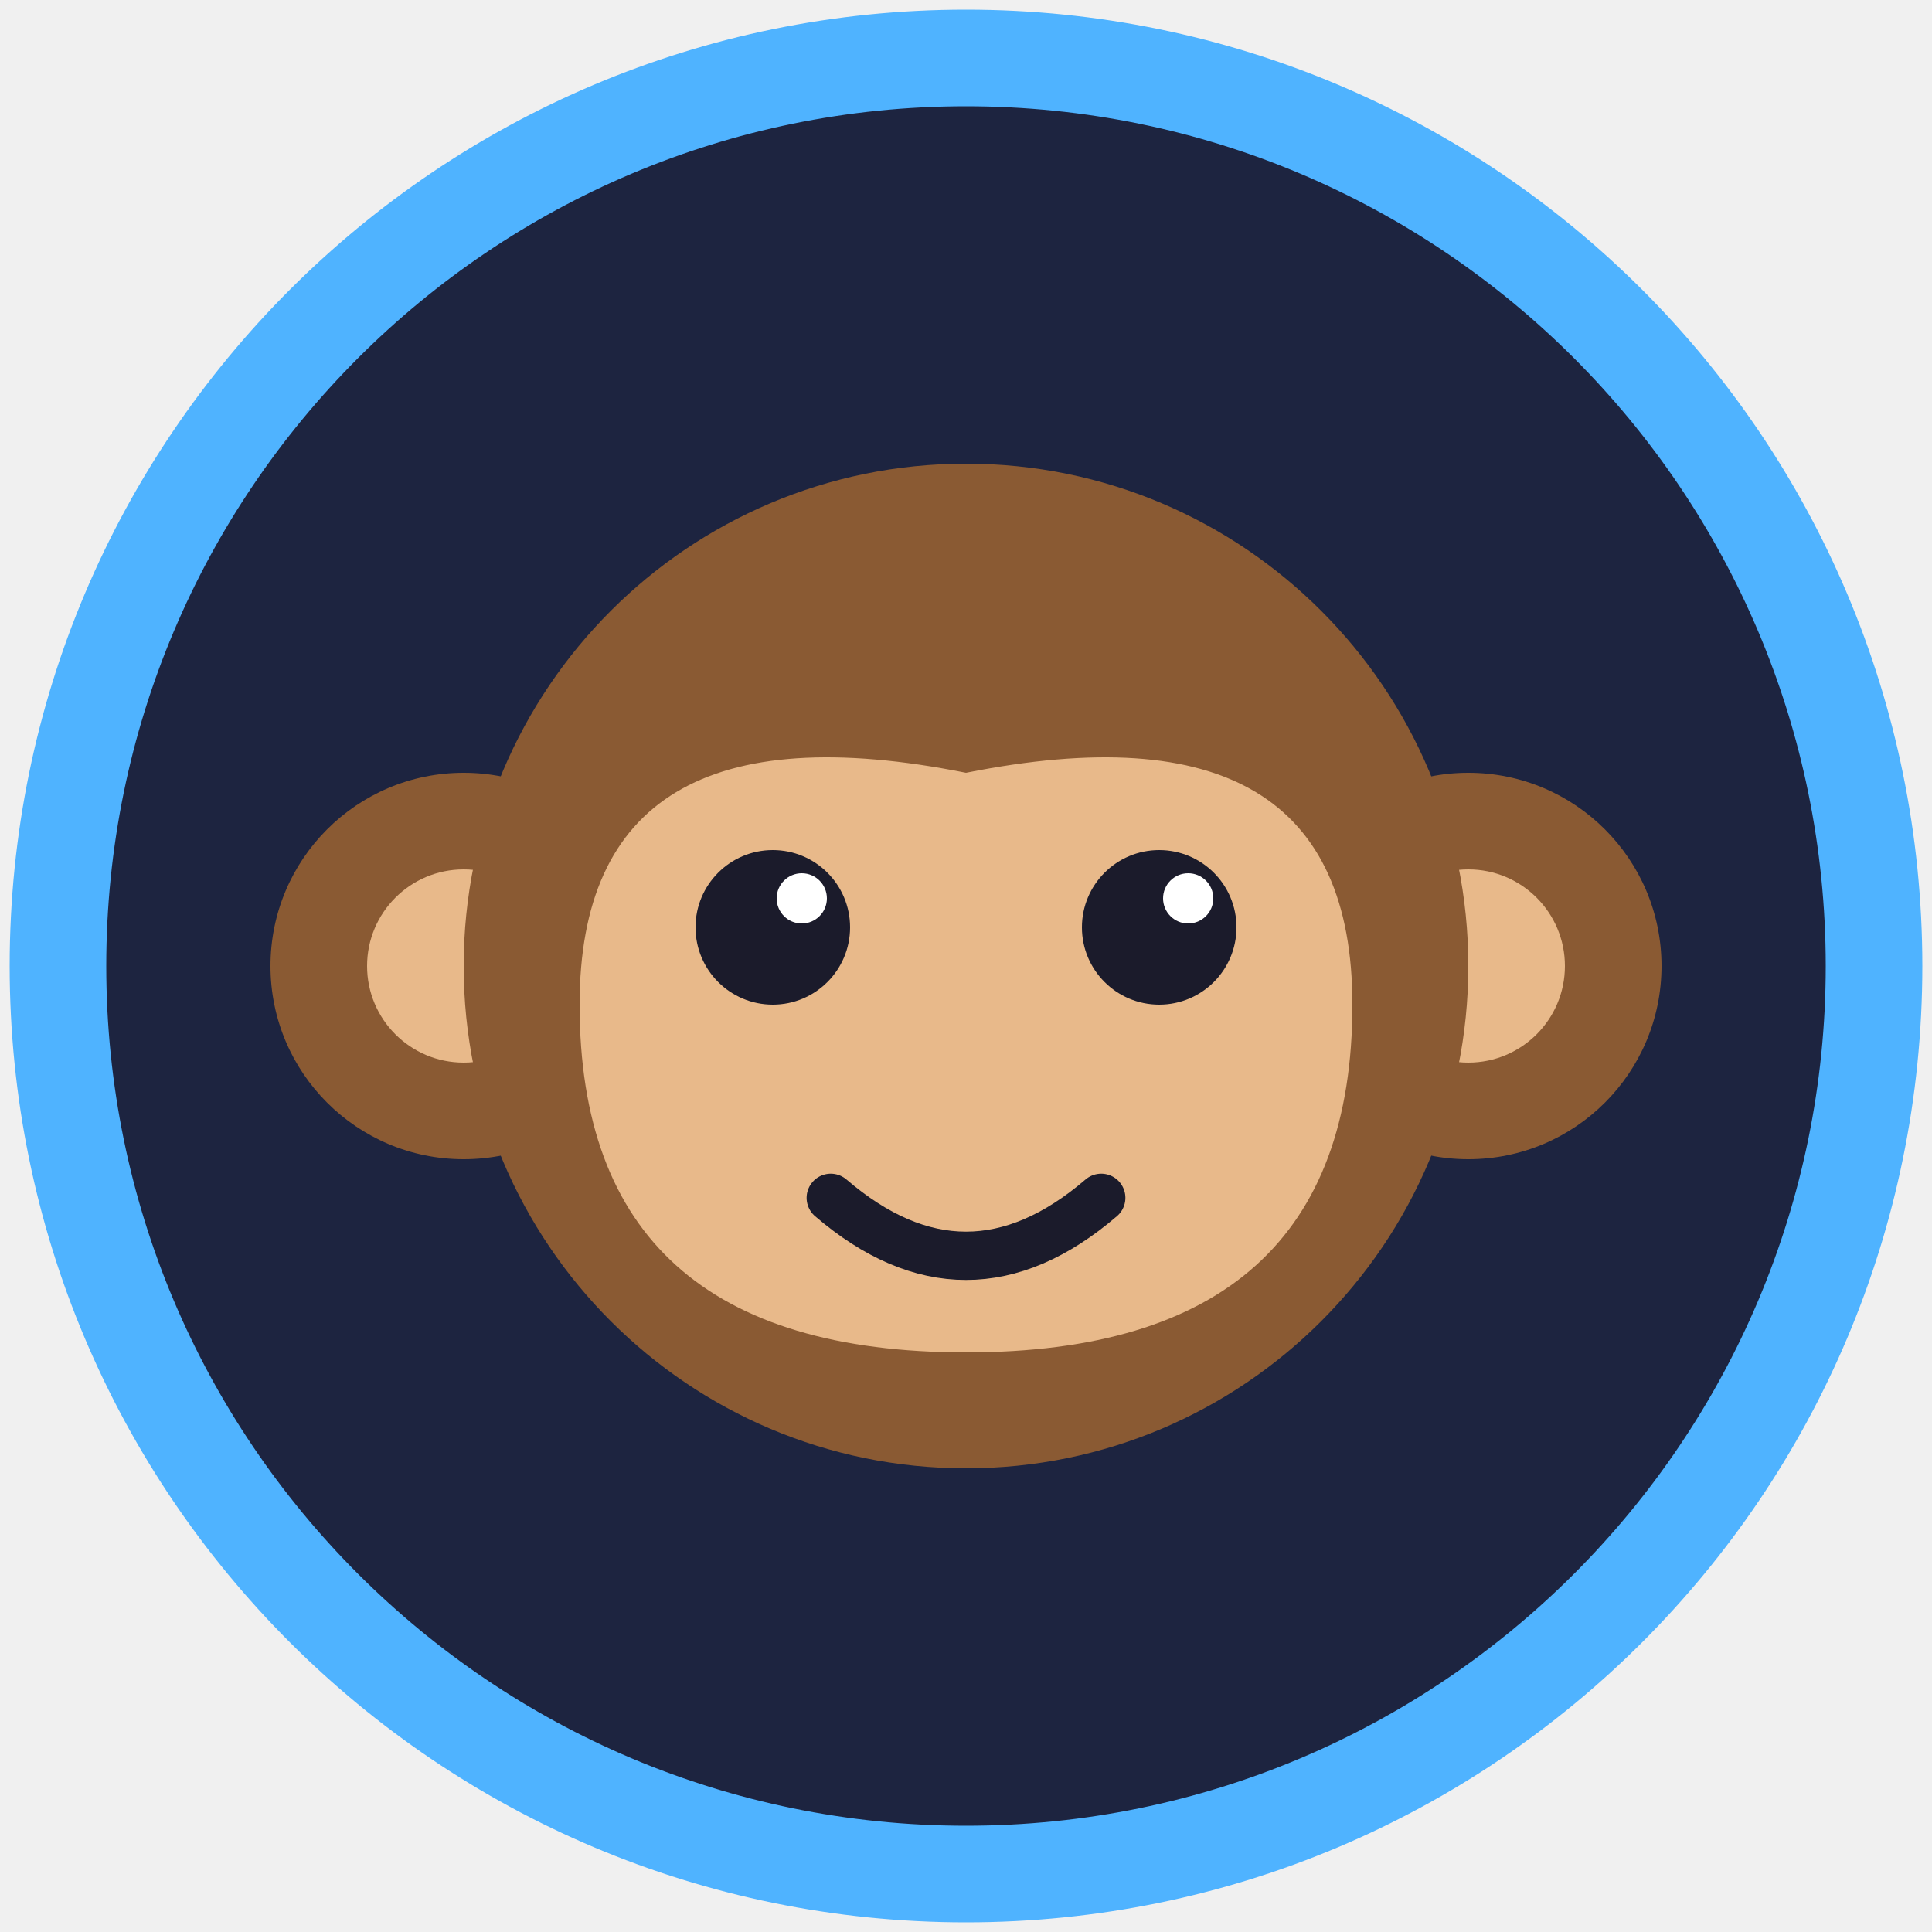
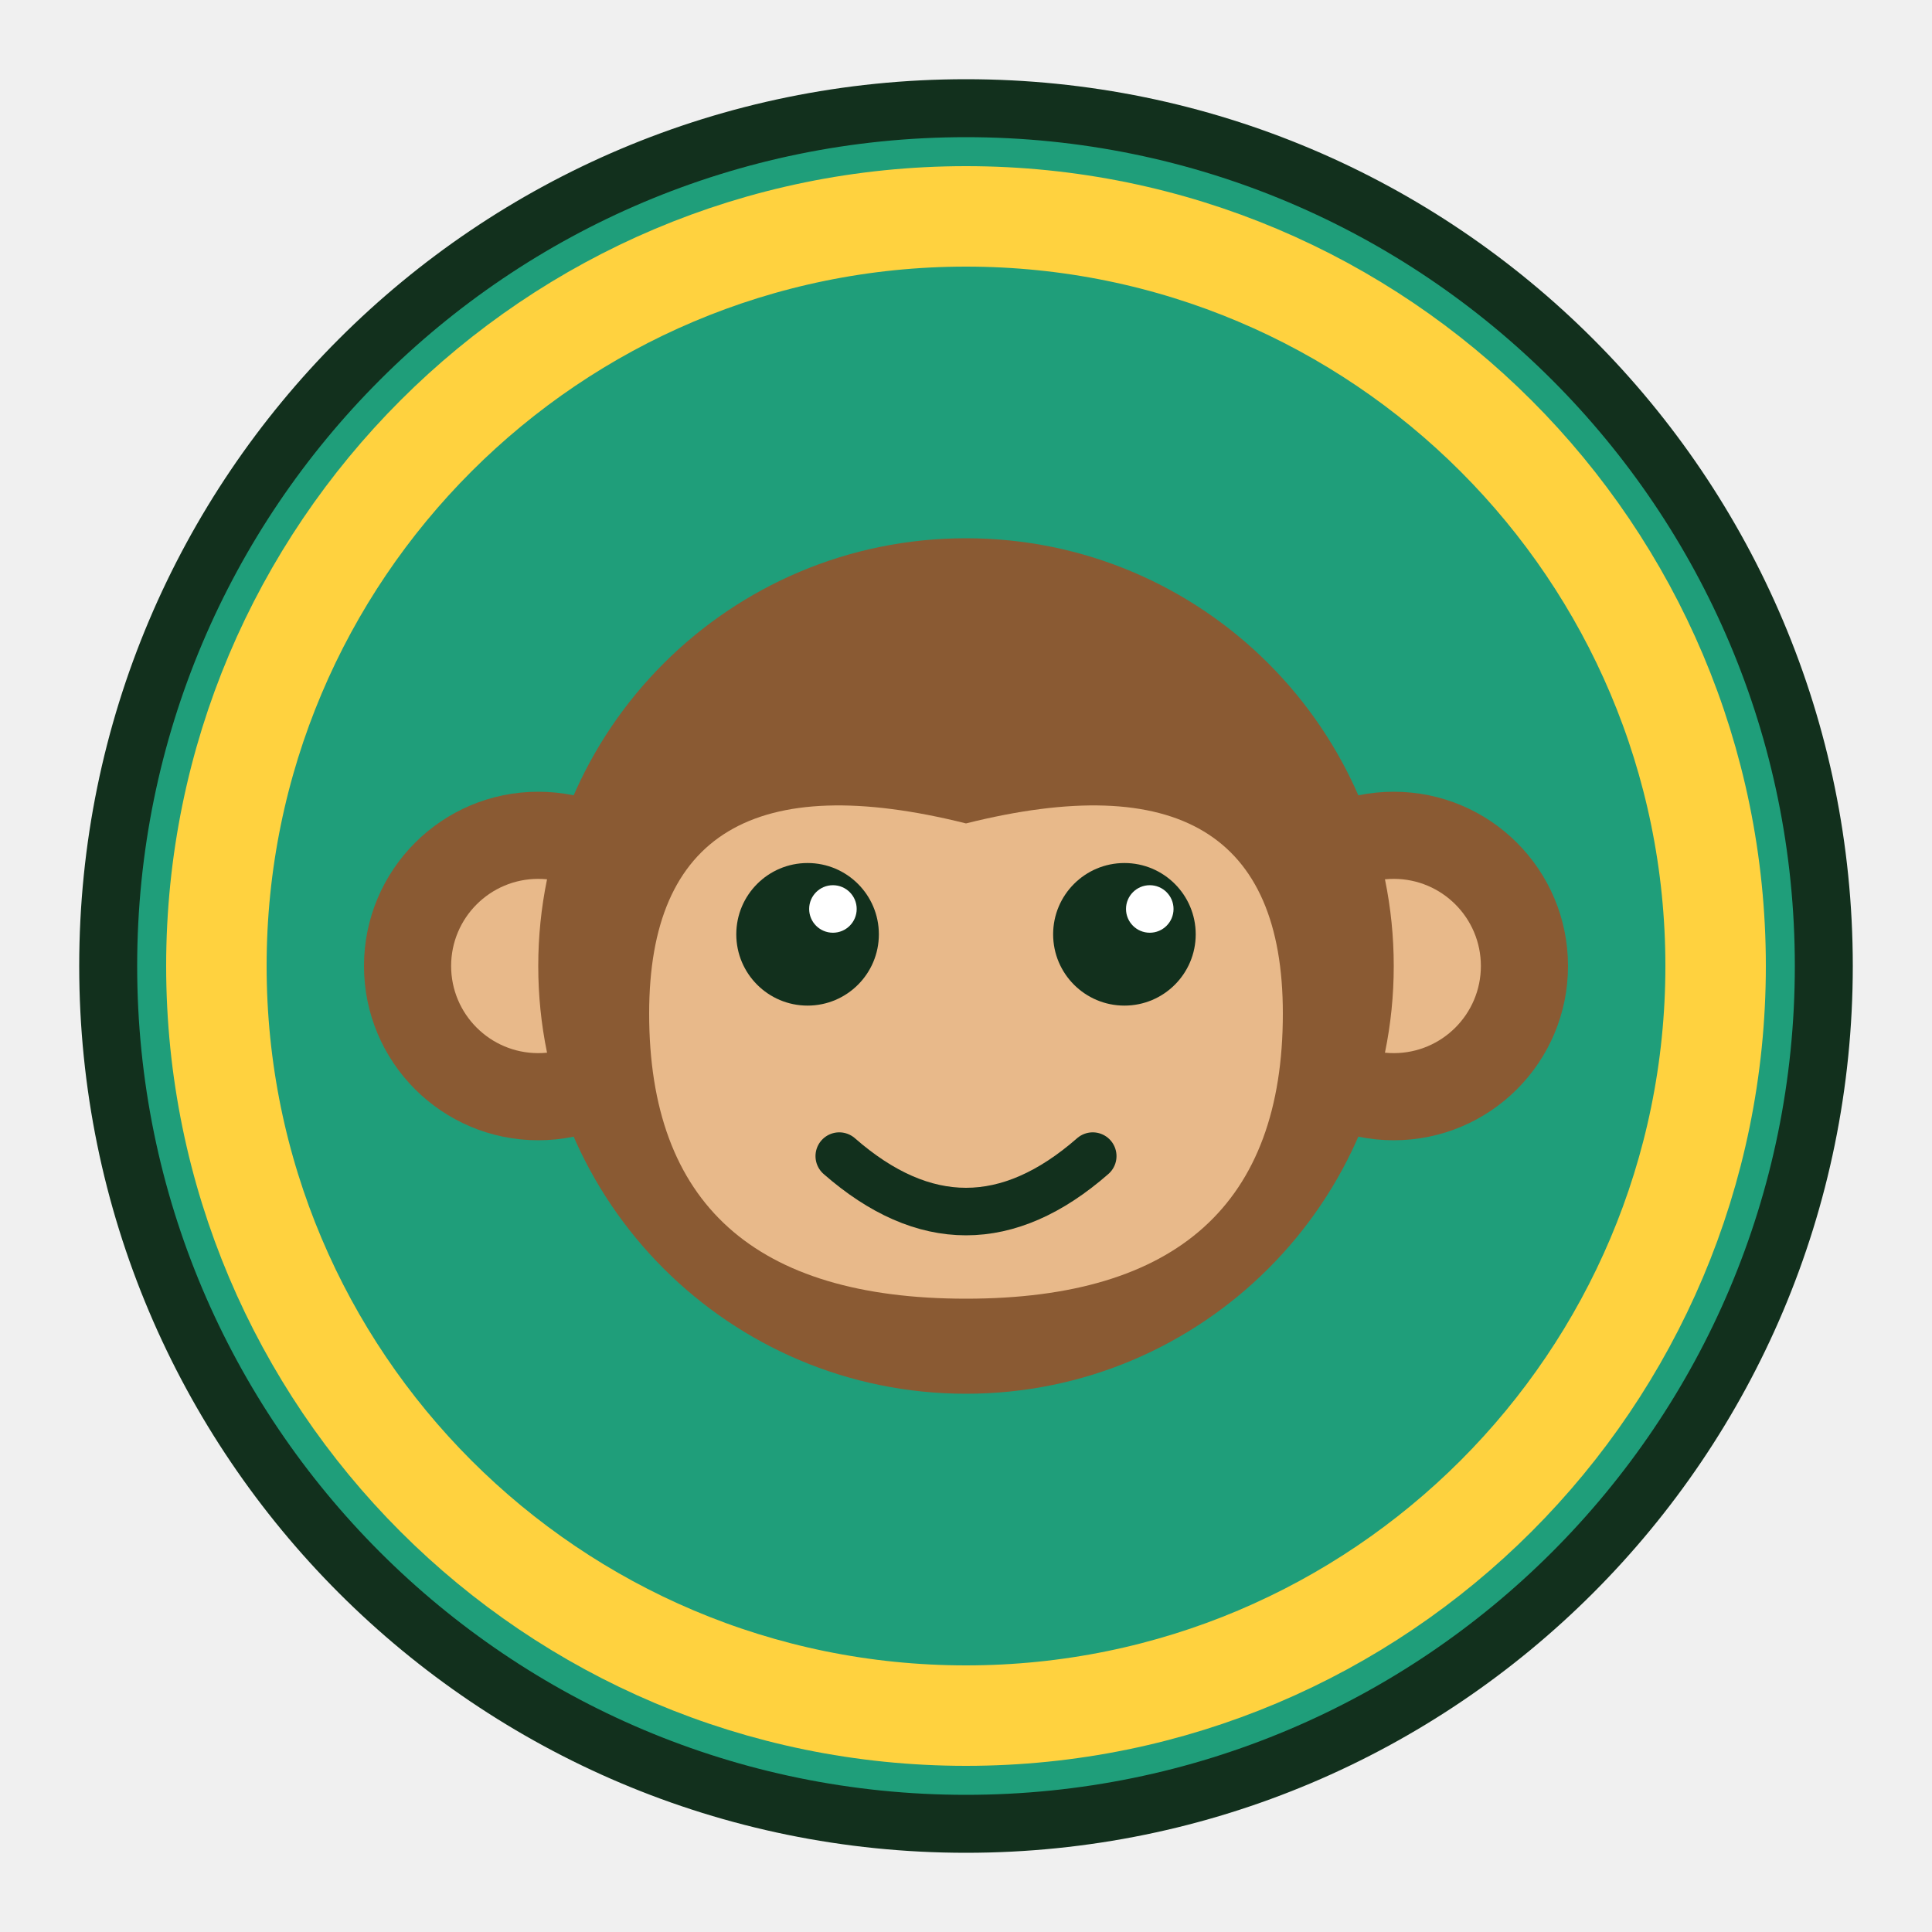
- <svg xmlns="http://www.w3.org/2000/svg" class="art" viewBox="0 0 100 100" width="200" height="200">
-   <circle cx="50" cy="50" r="47" fill="#1d2440" stroke="#4fb3ff" stroke-width="5" />
-   <circle cx="24" cy="50" r="10" fill="#8a5a33" />
-   <circle cx="76" cy="50" r="10" fill="#8a5a33" />
-   <circle cx="24" cy="50" r="5" fill="#e8b98a" />
-   <circle cx="76" cy="50" r="5" fill="#e8b98a" />
-   <circle cx="50" cy="50" r="26" fill="#8a5a33" />
-   <path d="M30 52 q0 -16 20 -12 q20 -4 20 12 q0 18 -20 18 q-20 0 -20 -18z" fill="#e8b98a" />
-   <circle cx="40" cy="48" r="4" fill="#1b1b2b" />
-   <circle cx="60" cy="48" r="4" fill="#1b1b2b" />
-   <circle cx="41.5" cy="46.5" r="1.3" fill="#fff" />
-   <circle cx="61.5" cy="46.5" r="1.3" fill="#fff" />
-   <path d="M43 62 q7 6 14 0" stroke="#1b1b2b" stroke-width="2.5" fill="none" stroke-linecap="round" />
+ <svg xmlns="http://www.w3.org/2000/svg" class="disc" viewBox="0 0 100 100" width="200" height="200">
+   <circle cx="50" cy="50" r="44.4" fill="#1f9e7a" stroke="#12301d" stroke-width="3" />
+   <circle cx="50" cy="50" r="38.8" fill="none" stroke="#ffd23f" stroke-width="5.2" />
+   <g transform="translate(9 9) scale(.82)">
+     <circle cx="23" cy="50" r="11" fill="#8a5a33" />
+     <circle cx="77" cy="50" r="11" fill="#8a5a33" />
+     <circle cx="23" cy="50" r="5.5" fill="#e8b98a" />
+     <circle cx="77" cy="50" r="5.5" fill="#e8b98a" />
+     <circle cx="50" cy="50" r="27" fill="#8a5a33" />
+     <path d="M30 53 q0 -17 20 -12 q20 -5 20 12 q0 18 -20 18 q-20 0 -20 -18z" fill="#e8b98a" />
+     <circle cx="40" cy="48" r="4.5" fill="#12301d" />
+     <circle cx="60" cy="48" r="4.5" fill="#12301d" />
+     <circle cx="41.6" cy="46.4" r="1.5" fill="#fff" />
+     <circle cx="61.6" cy="46.4" r="1.5" fill="#fff" />
+     <path d="M42 62 q8 7 16 0" stroke="#12301d" stroke-width="3" fill="none" stroke-linecap="round" />
+   </g>
</svg>
